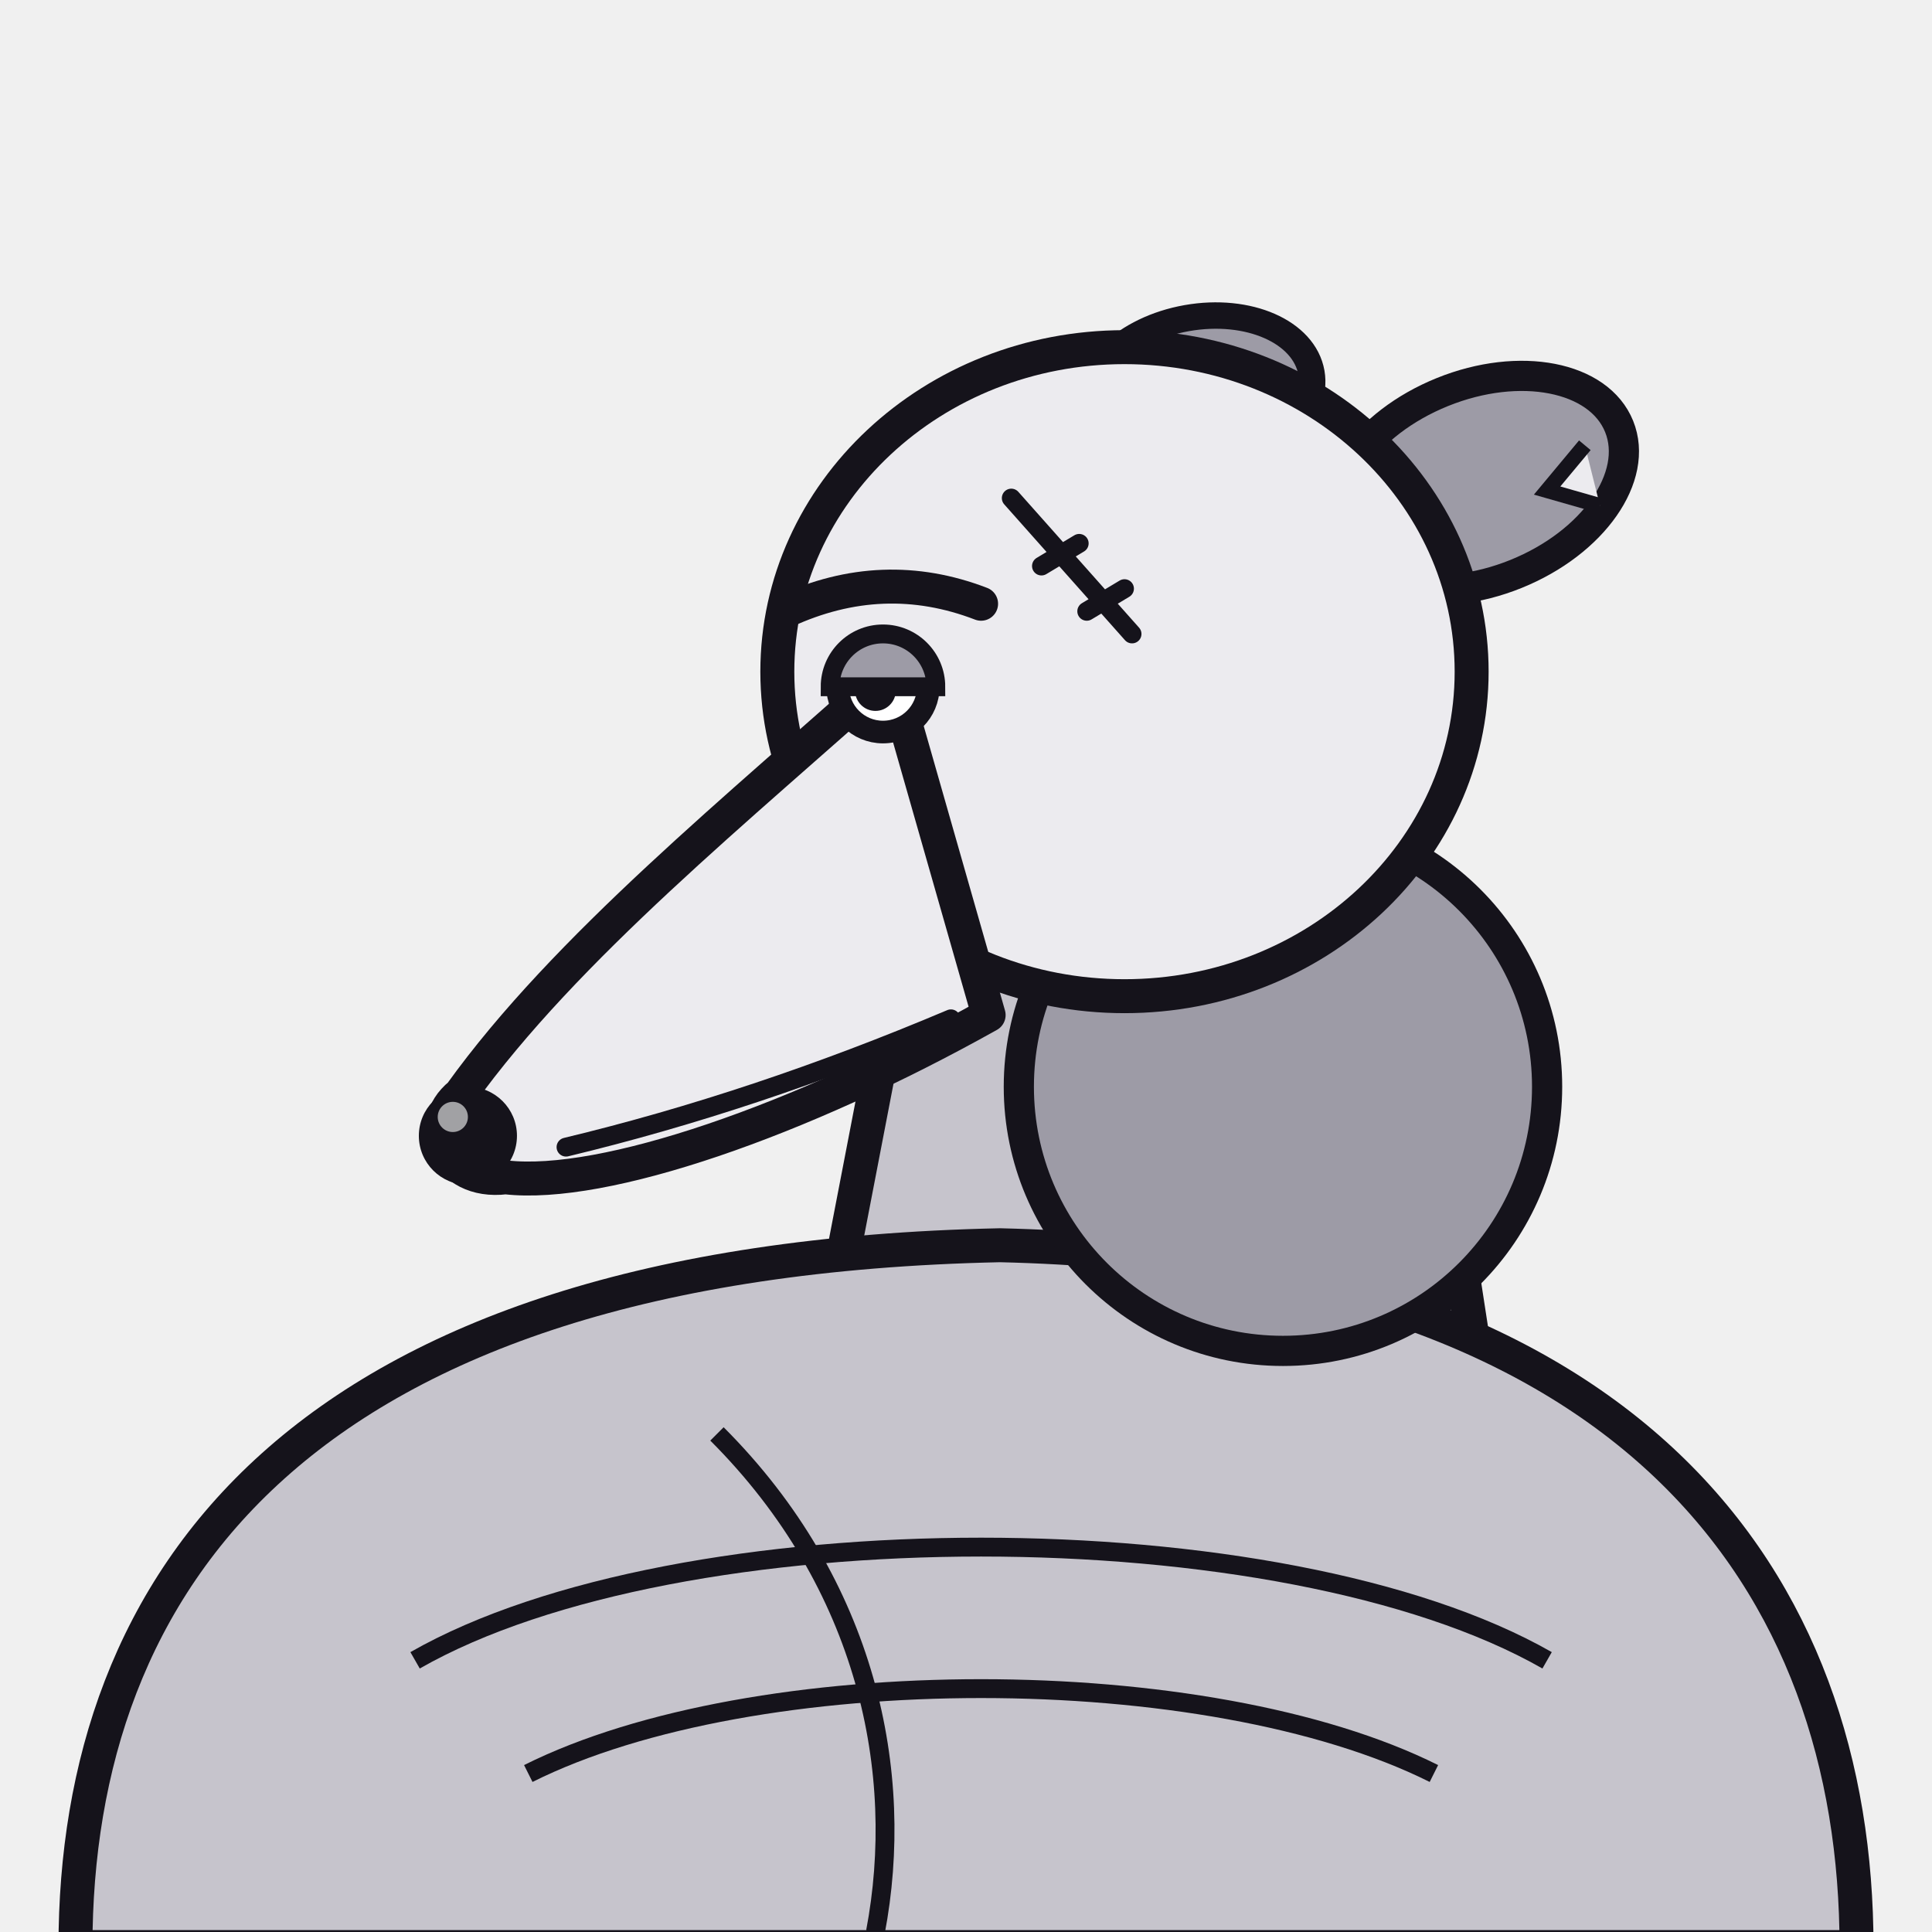
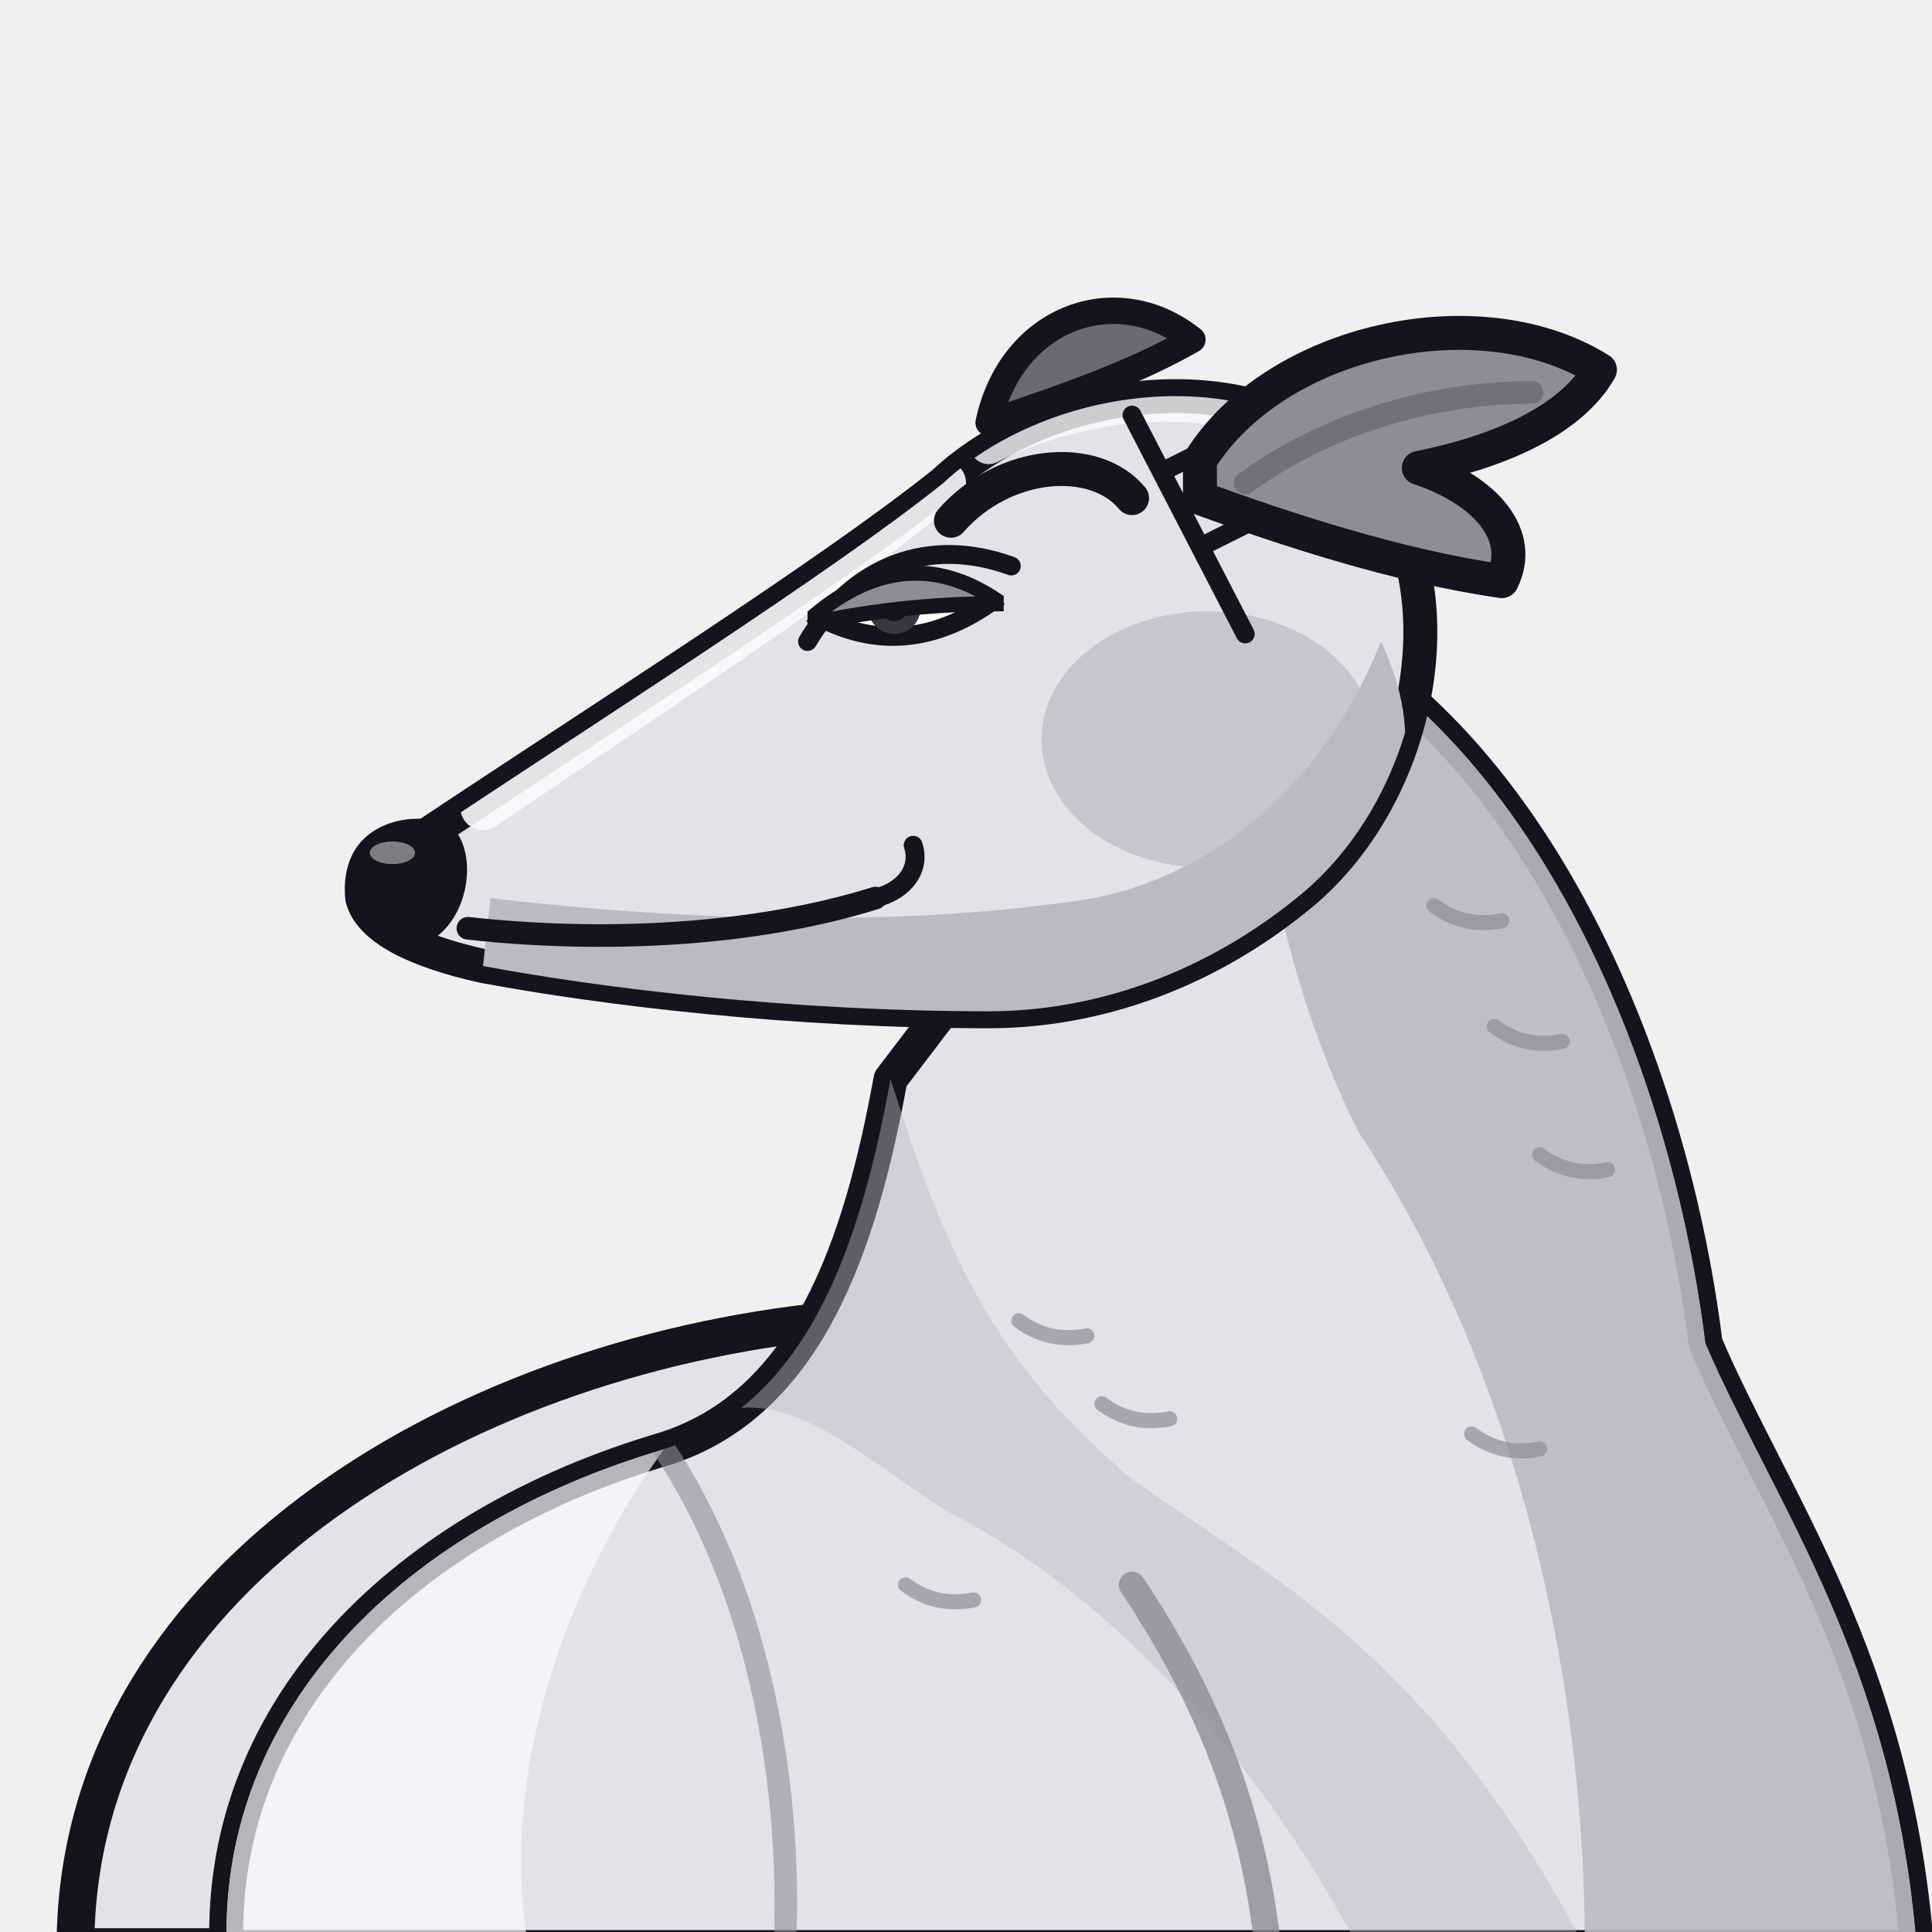
<svg xmlns="http://www.w3.org/2000/svg" width="512" height="512" viewBox="0 0 512 512" role="img" aria-label="body-03">
-   <path d="M244 226 L372 236 L396 392 L212 392Z" fill="#c6c4cc" stroke="#15131b" stroke-width="9" stroke-linejoin="round" />
-   <path d="M20 516 C20 420 78 334 265 330 C434 334 492 420 492 516Z" fill="#c6c4cc" stroke="#15131b" stroke-width="9" />
-   <path d="M190 380 C230 420 240 470 232 512" fill="none" stroke="#15131b" stroke-width="5" />
-   <path d="M110 440 C180 400 340 400 410 440" fill="none" stroke="#15131b" stroke-width="5" />
-   <path d="M140 470 C200 440 320 440 380 470" fill="none" stroke="#15131b" stroke-width="5" />
-   <circle cx="340" cy="288" r="70" fill="#9d9ba6" stroke="#15131b" stroke-width="8" />
-   <ellipse cx="392" cy="128" rx="40" ry="26" fill="#9d9ba6" stroke="#15131b" stroke-width="8" transform="rotate(-22 392 128)" />
-   <ellipse cx="318" cy="104" rx="30" ry="20" fill="#9d9ba6" stroke="#15131b" stroke-width="7" transform="rotate(-10 318 104)" />
-   <ellipse cx="298" cy="178" rx="92" ry="86" fill="#ecebef" stroke="#15131b" stroke-width="9" />
-   <path d="M236 178 C196 214 150 251 122 290 C112 298 118 314 134 312 C160 315 212 297 262 269Z" fill="#ecebef" stroke="#15131b" stroke-width="9" stroke-linejoin="round" />
-   <path d="M150 304 Q200 292 252 270" fill="none" stroke="#15131b" stroke-width="5" stroke-linecap="round" />
-   <circle cx="124" cy="301" r="13" fill="#15131b" />
-   <circle cx="120" cy="296" r="4" fill="#fff" opacity=".6" />
-   <circle cx="234" cy="182" r="12" fill="#fff" stroke="#15131b" stroke-width="6" />
-   <circle cx="232" cy="183" r="5.4" fill="#15131b" />
-   <path d="M220 182 A14 14 0 0 1 248 182Z" fill="#9d9ba6" stroke="#15131b" stroke-width="5" />
-   <path d="M208 162 Q234 150 260 160" fill="none" stroke="#15131b" stroke-width="9" stroke-linecap="round" />
-   <path d="M268 132 L300 168 M276 150 l10 -6 M288 162 l10 -6" stroke="#15131b" stroke-width="5" stroke-linecap="round" />
-   <path d="M420 118 l-10 12 l14 4" fill="#ecebef" stroke="#15131b" stroke-width="4" />
+   <defs>
+     <clipPath id="hc">
+       <path d="M112 222 C160 190 220 152 250 128 C280 100 340 94 366 130 C386 160 376 210 346 236 C320 258 290 268 262 268 C210 268 160 262 128 256 C110 252 98 246 96 238 C95 228 100 222 112 222Z" />
+     </clipPath>
+     <clipPath id="bc">
+       <path d="M60 516 C58 452 108 404 176 384 C214 372 228 330 236 286 L332 160 C402 186 442 276 452 356 C470 398 502 440 508 516Z" />
+     </clipPath>
+   </defs>
+   <path d="M20 516 C20 420 120 360 220 350 L360 350 C460 360 500 420 500 516Z" fill="#e4e2e9" stroke="#15131b" stroke-width="10" stroke-linejoin="round" stroke-linecap="round" />
+   <path d="M90 470 C170 420 330 420 420 470" fill="none" stroke="#8f8c99" stroke-width="8" stroke-linecap="round" stroke-linejoin="round" opacity="0.8" />
+   <path d="M130 500 C200 460 320 460 380 500" fill="none" stroke="#8f8c99" stroke-width="7" stroke-linecap="round" stroke-linejoin="round" opacity="0.7" />
+   <path d="M262 112 C268 84 296 74 316 90 C302 98 286 104 262 112Z" fill="#6c6977" stroke="#15131b" stroke-width="7" stroke-linejoin="round" stroke-linecap="round" />
+   <path d="M60 516 C58 452 108 404 176 384 C214 372 228 330 236 286 L332 160 C402 186 442 276 452 356 C470 398 502 440 508 516Z" fill="#e4e2e9" stroke="#15131b" stroke-width="9" stroke-linejoin="round" stroke-linecap="round" />
+   <g clip-path="url(#bc)">
+     <path d="M332 160 C402 186 442 276 452 356 C470 398 502 440 508 516 L420 516 C420 440 400 360 360 300 C340 260 330 210 332 160Z" fill="#bcb9c4" opacity=".9" />
+     <path d="M60 516 C58 452 108 404 176 384 C150 420 132 470 140 516Z" fill="#fbfbfd" opacity=".7" />
+     <path d="M236 286 C250 330 262 360 300 392 C340 420 380 440 420 516 L360 516 C330 460 290 420 250 400 C220 380 200 360 176 384Z" fill="#bcb9c4" opacity=".45" />
+     <path d="M300 420 C320 450 332 480 336 516" fill="none" stroke="#8f8c99" stroke-width="7" stroke-linecap="round" stroke-linejoin="round" opacity="0.8" />
+     <path d="M176 384 C200 420 210 470 208 516" fill="none" stroke="#8f8c99" stroke-width="6" stroke-linecap="round" stroke-linejoin="round" opacity="0.6" />
+     <path d="M380 240 q8 6 18 4" fill="none" stroke="#8f8c99" stroke-width="4" stroke-linecap="round" stroke-linejoin="round" opacity="0.7" />
+     <path d="M396 272 q8 6 18 4" fill="none" stroke="#8f8c99" stroke-width="4" stroke-linecap="round" stroke-linejoin="round" opacity="0.7" />
+     <path d="M408 306 q8 6 18 4" fill="none" stroke="#8f8c99" stroke-width="4" stroke-linecap="round" stroke-linejoin="round" opacity="0.7" />
+     <path d="M270 350 q8 6 18 4" fill="none" stroke="#8f8c99" stroke-width="4" stroke-linecap="round" stroke-linejoin="round" opacity="0.7" />
+     <path d="M292 372 q8 6 18 4" fill="none" stroke="#8f8c99" stroke-width="4" stroke-linecap="round" stroke-linejoin="round" opacity="0.7" />
+     <path d="M240 420 q8 6 18 4" fill="none" stroke="#8f8c99" stroke-width="4" stroke-linecap="round" stroke-linejoin="round" opacity="0.7" />
+     <path d="M390 380 q8 6 18 4" fill="none" stroke="#8f8c99" stroke-width="4" stroke-linecap="round" stroke-linejoin="round" opacity="0.7" />
+   </g>
+   <g>
+     <path d="M112 222 C160 190 220 152 250 128 C280 100 340 94 366 130 C386 160 376 210 346 236 C320 258 290 268 262 268 C210 268 160 262 128 256 C110 252 98 246 96 238 C95 228 100 222 112 222Z" fill="#e4e2e9" stroke="#15131b" stroke-width="9" stroke-linejoin="round" stroke-linecap="round" />
+     <g clip-path="url(#hc)">
+       <path d="M346 236 C320 258 290 268 262 268 C210 268 160 262 128 256 L130 238 C180 244 240 246 290 238 C320 232 350 210 366 170 C380 200 370 222 346 236Z" fill="#bcb9c4" />
+       <ellipse cx="320" cy="196" rx="44" ry="34" fill="#bcb9c4" opacity=".7" />
+       <path d="M250 128 C224 150 184 176 128 214" fill="none" stroke="#fbfbfd" stroke-width="12" stroke-linecap="round" stroke-linejoin="round" opacity="0.9" />
+       <path d="M262 118 C290 104 326 102 350 118" fill="none" stroke="#fbfbfd" stroke-width="10" stroke-linecap="round" stroke-linejoin="round" opacity="0.8" />
+     </g>
+     <path d="M214 170 C226 150 246 142 268 150" fill="none" stroke="#15131b" stroke-width="5" stroke-linecap="round" stroke-linejoin="round" opacity="1" />
+     <path d="M124 246 C160 250 200 248 232 238" fill="none" stroke="#15131b" stroke-width="6" stroke-linecap="round" stroke-linejoin="round" opacity="1" />
+     <path d="M232 238 C240 236 244 230 242 224" fill="none" stroke="#15131b" stroke-width="5" stroke-linecap="round" stroke-linejoin="round" opacity="1" />
+     <path d="M92 236 C90 222 104 214 118 218 C126 222 126 240 116 248 C104 252 94 246 92 236Z" fill="#15131b" />
+     <ellipse cx="104" cy="226" rx="6" ry="3" fill="#fff" opacity=".45" />
+   </g>
+   <path d="M318 122 C338 90 392 78 424 98 C416 112 396 120 376 124 C394 130 404 142 398 154 C370 150 340 140 318 132Z" fill="#8f8c99" stroke="#15131b" stroke-width="9" stroke-linejoin="round" stroke-linecap="round" />
+   <path d="M330 128 C352 112 380 104 406 104" fill="none" stroke="#6c6977" stroke-width="6" stroke-linecap="round" stroke-linejoin="round" opacity="0.8" />
+   <path d="M218.0 164 Q240 144 262.0 160 Q240 175 218.0 164Z" fill="#fff" stroke="#15131b" stroke-width="5" />
+   <circle cx="237" cy="161" r="7.0" fill="#3a3640" />
+   <circle cx="237" cy="161" r="3.6" fill="#15131b" />
+   <circle cx="234.0" cy="158.0" r="2.2" fill="#fff" />
+   <path d="M216.0 163 Q240 143 264.0 159 L264.0 160 Q240 160 216.0 165Z" fill="#8f8c99" stroke="#15131b" stroke-width="4" />
+   <path d="M252 138 C266 122 290 120 300 132" fill="none" stroke="#15131b" stroke-width="9" stroke-linecap="round" stroke-linejoin="round" opacity="1" />
+   <path d="M300 110 L330 168 M310 124 l12 -6 M320 144 l12 -6" fill="none" stroke="#15131b" stroke-width="5" stroke-linecap="round" stroke-linejoin="round" opacity="1" />
</svg>
